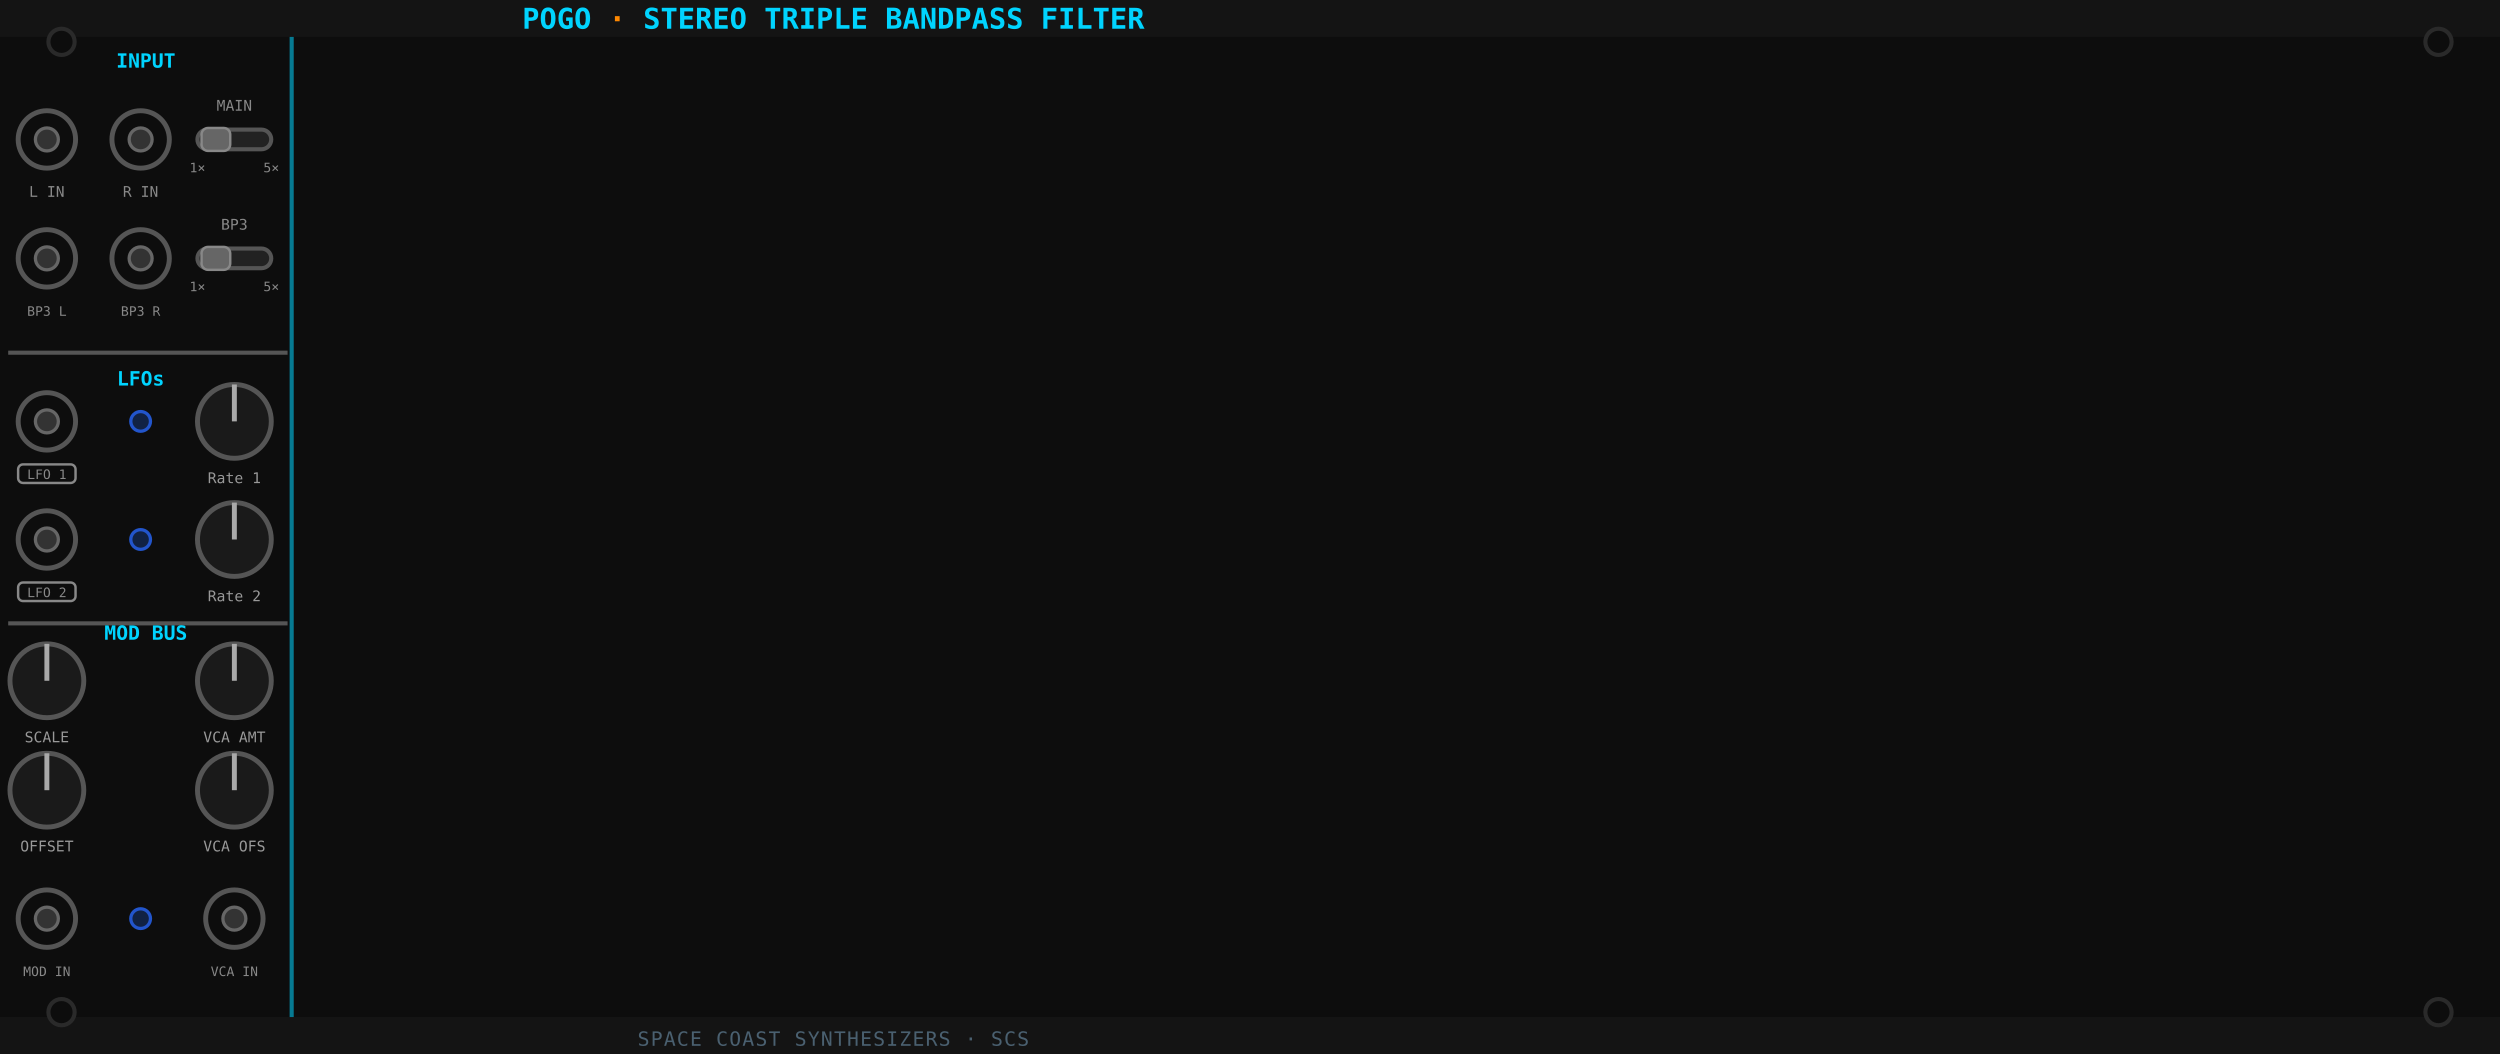
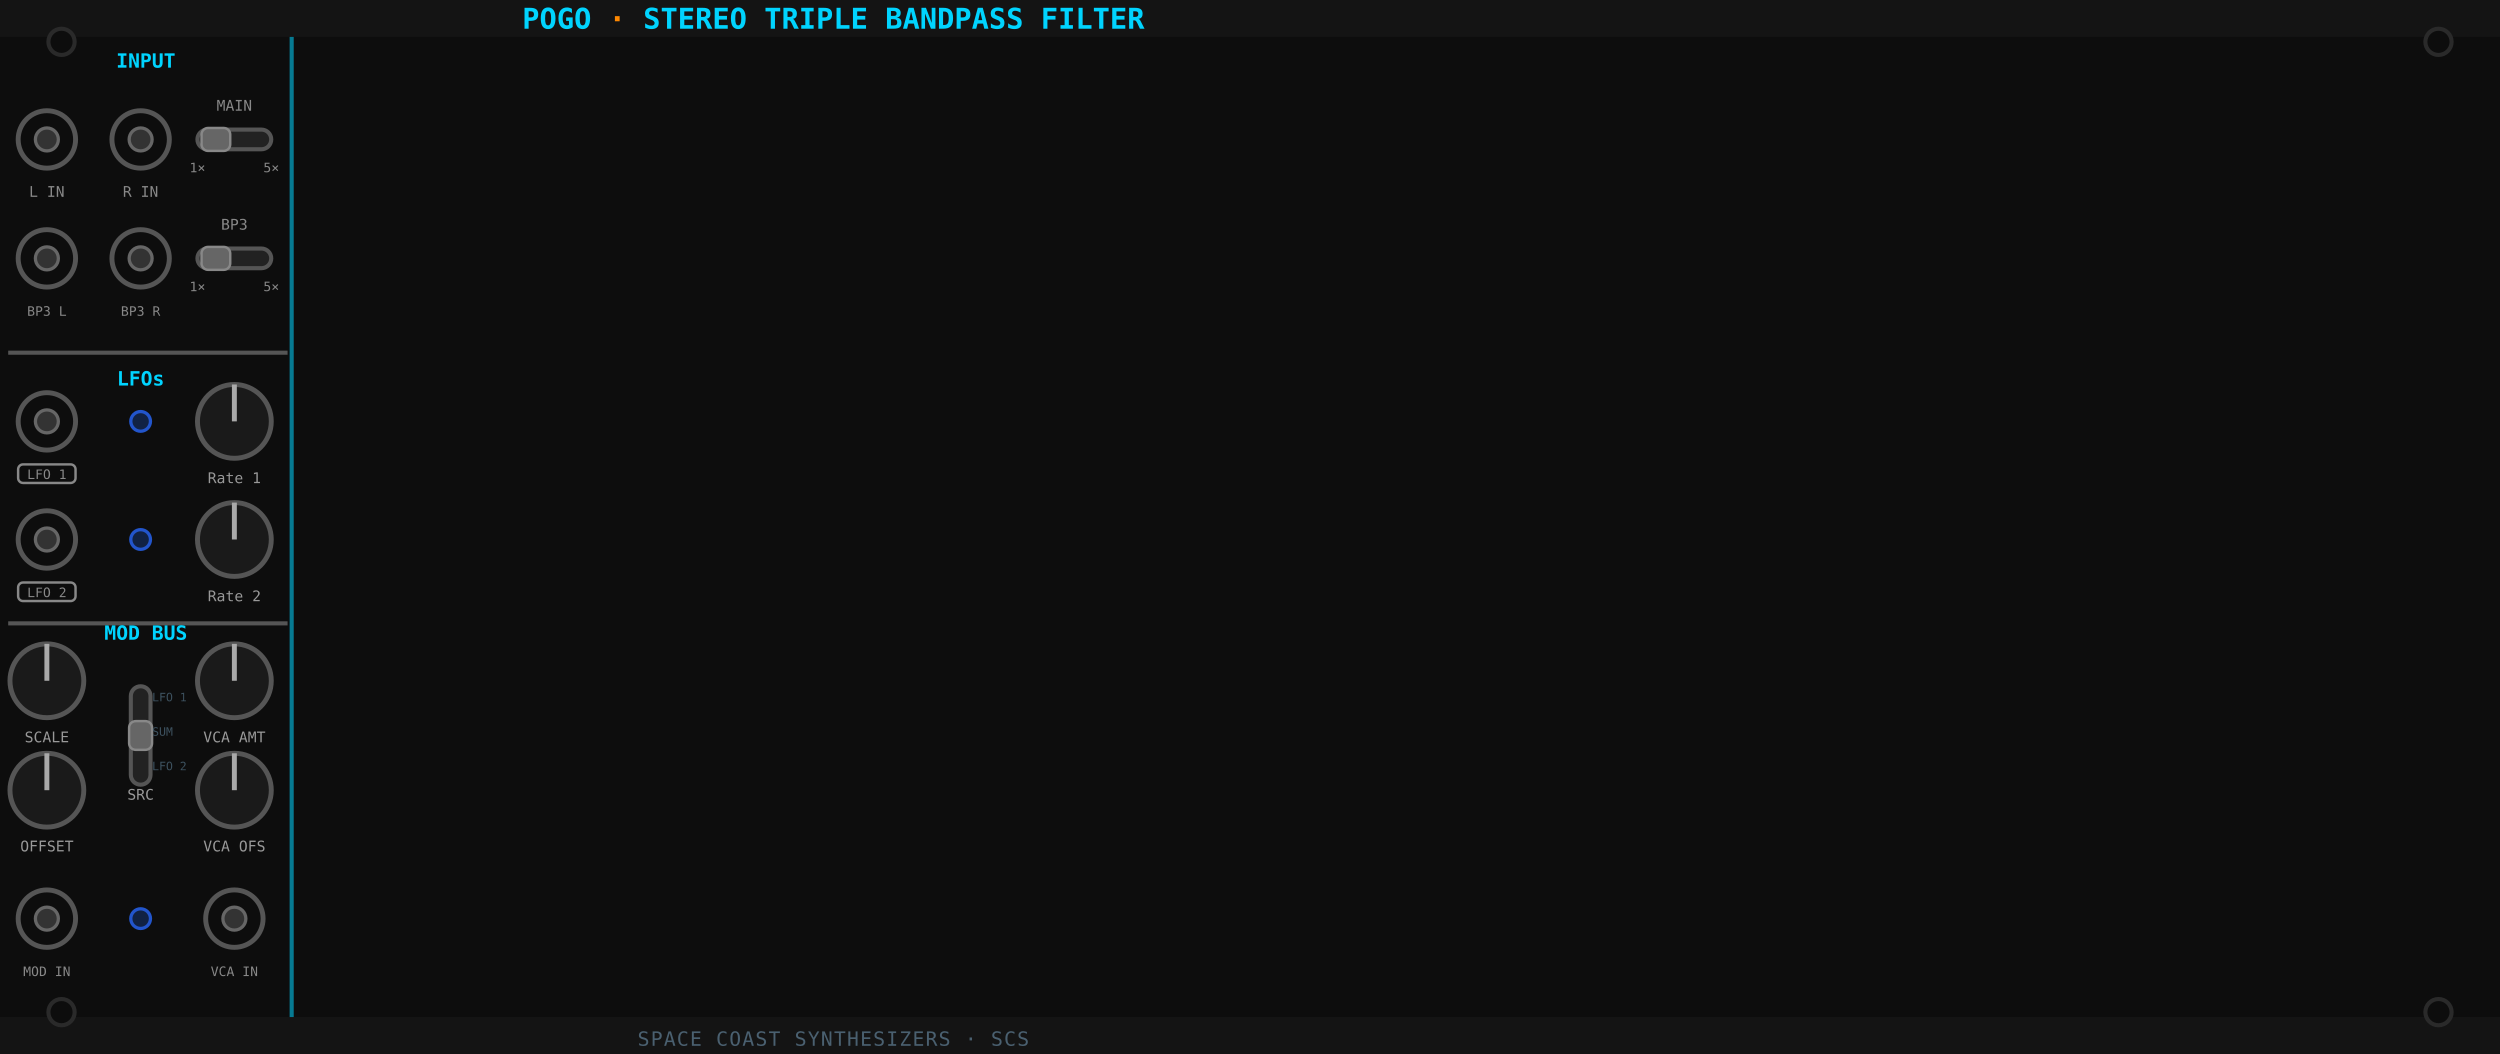
<svg xmlns="http://www.w3.org/2000/svg" width="304.8mm" height="128.5mm" viewBox="0 0 304.80 128.5">
  <rect x="0" y="0" width="304.8" height="128.5" fill="#0d0d0d" />
  <rect x="0" y="0" width="304.8" height="4.5" fill="#141414" />
  <rect x="0" y="124.0" width="304.8" height="4.5" fill="#141414" />
  <circle cx="7.5" cy="5.1" r="1.6" fill="#0d0d0d" stroke="#2a2a2a" stroke-width="0.5" />
  <circle cx="297.3" cy="5.1" r="1.6" fill="#0d0d0d" stroke="#2a2a2a" stroke-width="0.5" />
  <circle cx="7.5" cy="123.4" r="1.6" fill="#0d0d0d" stroke="#2a2a2a" stroke-width="0.5" />
  <circle cx="297.3" cy="123.4" r="1.6" fill="#0d0d0d" stroke="#2a2a2a" stroke-width="0.5" />
  <text x="101.60" y="3.5" fill="#00d4ff" font-family="monospace" font-size="3.5" font-weight="bold" text-anchor="middle">POGO  <tspan fill="#ff8800">·</tspan> STEREO TRIPLE BANDPASS FILTER</text>
  <text x="101.60" y="127.5" fill="#4a6070" font-family="monospace" font-size="2.4" text-anchor="middle" letter-spacing="0.15">SPACE COAST SYNTHESIZERS  ·  SCS</text>
  <line x1="35.56" y1="4.5" x2="35.56" y2="124.0" stroke="#00d4ff" stroke-width="0.5" opacity="0.55" />
  <line x1="1.0" y1="43.0" x2="35.06" y2="43.0" stroke="#555555" stroke-width="0.5" />
  <line x1="1.0" y1="76.0" x2="35.06" y2="76.0" stroke="#555555" stroke-width="0.5" />
  <text x="17.78" y="8.25" fill="#00d4ff" font-family="monospace" font-size="2.4" text-anchor="middle" font-weight="bold">INPUT</text>
  <text x="17.145" y="47.0" fill="#00d4ff" font-family="monospace" font-size="2.4" text-anchor="middle" font-weight="bold">LFOs</text>
  <text x="17.78" y="78.0" fill="#00d4ff" font-family="monospace" font-size="2.4" text-anchor="middle" font-weight="bold">MOD BUS</text>
  <circle cx="5.715" cy="17.0" r="3.5" fill="none" stroke="#555" stroke-width="0.6" />
  <circle cx="5.715" cy="17.0" r="1.4" fill="#333" stroke="#666" stroke-width="0.4" />
  <text x="5.715" y="24.0" fill="#888" font-family="monospace" font-size="1.8" text-anchor="middle">L IN</text>
  <circle cx="17.145" cy="17.0" r="3.5" fill="none" stroke="#555" stroke-width="0.6" />
  <circle cx="17.145" cy="17.0" r="1.4" fill="#333" stroke="#666" stroke-width="0.4" />
  <text x="17.145" y="24.0" fill="#888" font-family="monospace" font-size="1.8" text-anchor="middle">R IN</text>
  <text x="28.575" y="13.5" fill="#888" font-family="monospace" font-size="1.8" text-anchor="middle">MAIN</text>
  <rect x="24.07" y="15.80" width="9" height="2.4" rx="1.2" fill="#222" stroke="#555" stroke-width="0.5" />
  <rect x="24.57" y="15.60" width="3.5" height="2.8" rx="0.8" fill="#666" stroke="#888" stroke-width="0.3" />
  <text x="24.075" y="21.0" fill="#888" font-family="monospace" font-size="1.6" text-anchor="middle">1×</text>
  <text x="33.075" y="21.0" fill="#888" font-family="monospace" font-size="1.6" text-anchor="middle">5×</text>
  <circle cx="5.715" cy="31.5" r="3.5" fill="none" stroke="#555" stroke-width="0.6" />
  <circle cx="5.715" cy="31.5" r="1.4" fill="#333" stroke="#666" stroke-width="0.4" />
  <text x="5.715" y="38.5" fill="#888" font-family="monospace" font-size="1.6" text-anchor="middle">BP3 L</text>
  <circle cx="17.145" cy="31.5" r="3.5" fill="none" stroke="#555" stroke-width="0.6" />
  <circle cx="17.145" cy="31.5" r="1.4" fill="#333" stroke="#666" stroke-width="0.4" />
  <text x="17.145" y="38.5" fill="#888" font-family="monospace" font-size="1.6" text-anchor="middle">BP3 R</text>
  <text x="28.575" y="28.0" fill="#888" font-family="monospace" font-size="1.8" text-anchor="middle">BP3</text>
  <rect x="24.07" y="30.30" width="9" height="2.4" rx="1.2" fill="#222" stroke="#555" stroke-width="0.5" />
  <rect x="24.57" y="30.10" width="3.5" height="2.8" rx="0.8" fill="#666" stroke="#888" stroke-width="0.3" />
  <text x="24.075" y="35.5" fill="#888" font-family="monospace" font-size="1.6" text-anchor="middle">1×</text>
  <text x="33.075" y="35.5" fill="#888" font-family="monospace" font-size="1.6" text-anchor="middle">5×</text>
  <circle cx="5.715" cy="51.375" r="3.5" fill="none" stroke="#555" stroke-width="0.6" />
  <circle cx="5.715" cy="51.375" r="1.4" fill="#333" stroke="#666" stroke-width="0.4" />
  <rect x="2.21" y="56.62" width="7.0" height="2.26" rx="0.6" fill="none" stroke="#888" stroke-width="0.3" />
  <text x="5.715" y="58.4" fill="#888" font-family="monospace" font-size="1.6" text-anchor="middle">LFO 1</text>
  <circle cx="17.145" cy="51.375" r="1.2" fill="#112244" stroke="#2255cc" stroke-width="0.4" />
  <circle cx="28.575" cy="51.375" r="4.5" fill="#1a1a1a" stroke="#555" stroke-width="0.6" />
  <line x1="28.575" y1="51.375" x2="28.575" y2="46.875" stroke="#aaa" stroke-width="0.6" />
  <text x="28.575" y="58.9" fill="#999" font-family="monospace" font-size="1.8" text-anchor="middle">Rate 1</text>
  <circle cx="5.715" cy="65.775" r="3.5" fill="none" stroke="#555" stroke-width="0.6" />
  <circle cx="5.715" cy="65.775" r="1.4" fill="#333" stroke="#666" stroke-width="0.4" />
  <rect x="2.21" y="71.02" width="7.0" height="2.26" rx="0.6" fill="none" stroke="#888" stroke-width="0.3" />
  <text x="5.715" y="72.8" fill="#888" font-family="monospace" font-size="1.6" text-anchor="middle">LFO 2</text>
  <circle cx="17.145" cy="65.775" r="1.2" fill="#112244" stroke="#2255cc" stroke-width="0.4" />
  <circle cx="28.575" cy="65.775" r="4.5" fill="#1a1a1a" stroke="#555" stroke-width="0.6" />
  <line x1="28.575" y1="65.775" x2="28.575" y2="61.275" stroke="#aaa" stroke-width="0.6" />
  <text x="28.575" y="73.3" fill="#999" font-family="monospace" font-size="1.8" text-anchor="middle">Rate 2</text>
  <circle cx="5.715" cy="83.0" r="4.5" fill="#1a1a1a" stroke="#555" stroke-width="0.6" />
  <line x1="5.715" y1="83.0" x2="5.715" y2="78.5" stroke="#aaa" stroke-width="0.6" />
  <text x="5.715" y="90.5" fill="#999" font-family="monospace" font-size="1.8" text-anchor="middle">SCALE</text>
  <circle cx="28.575" cy="83.0" r="4.5" fill="#1a1a1a" stroke="#555" stroke-width="0.6" />
  <line x1="28.575" y1="83.0" x2="28.575" y2="78.5" stroke="#aaa" stroke-width="0.6" />
  <text x="28.575" y="90.5" fill="#999" font-family="monospace" font-size="1.8" text-anchor="middle">VCA AMT</text>
+   <rect x="15.95" y="83.67" width="2.4" height="12.0" rx="1.2" fill="#222" stroke="#555" stroke-width="0.5" />
+   <rect x="15.74" y="87.92" width="2.8" height="3.5" rx="0.8" fill="#666" stroke="#888" stroke-width="0.3" />
+   <text x="18.545" y="85.5" fill="#3d5260" font-family="monospace" font-size="1.4" text-anchor="start">LFO 1</text>
+   <text x="18.545" y="89.7" fill="#3d5260" font-family="monospace" font-size="1.4" text-anchor="start">SUM</text>
+   <text x="18.545" y="93.9" fill="#3d5260" font-family="monospace" font-size="1.4" text-anchor="start">LFO 2</text>
+   <text x="17.145" y="97.5" fill="#999" font-family="monospace" font-size="1.8" text-anchor="middle">SRC</text>
  <circle cx="5.715" cy="96.34" r="4.5" fill="#1a1a1a" stroke="#555" stroke-width="0.6" />
  <line x1="5.715" y1="96.34" x2="5.715" y2="91.84" stroke="#aaa" stroke-width="0.6" />
  <text x="5.715" y="103.8" fill="#999" font-family="monospace" font-size="1.8" text-anchor="middle">OFFSET</text>
  <circle cx="28.575" cy="96.34" r="4.5" fill="#1a1a1a" stroke="#555" stroke-width="0.6" />
  <line x1="28.575" y1="96.34" x2="28.575" y2="91.84" stroke="#aaa" stroke-width="0.6" />
  <text x="28.575" y="103.8" fill="#999" font-family="monospace" font-size="1.8" text-anchor="middle">VCA OFS</text>
  <circle cx="5.715" cy="112.0" r="3.5" fill="none" stroke="#555" stroke-width="0.6" />
  <circle cx="5.715" cy="112.0" r="1.4" fill="#333" stroke="#666" stroke-width="0.4" />
  <text x="5.715" y="119.0" fill="#888" font-family="monospace" font-size="1.6" text-anchor="middle">MOD IN</text>
  <circle cx="17.145" cy="112.0" r="1.2" fill="#112244" stroke="#2255cc" stroke-width="0.4" />
  <circle cx="28.575" cy="112.0" r="3.5" fill="none" stroke="#555" stroke-width="0.6" />
  <circle cx="28.575" cy="112.0" r="1.4" fill="#333" stroke="#666" stroke-width="0.4" />
  <text x="28.575" y="119.0" fill="#888" font-family="monospace" font-size="1.6" text-anchor="middle">VCA IN</text>
</svg>
